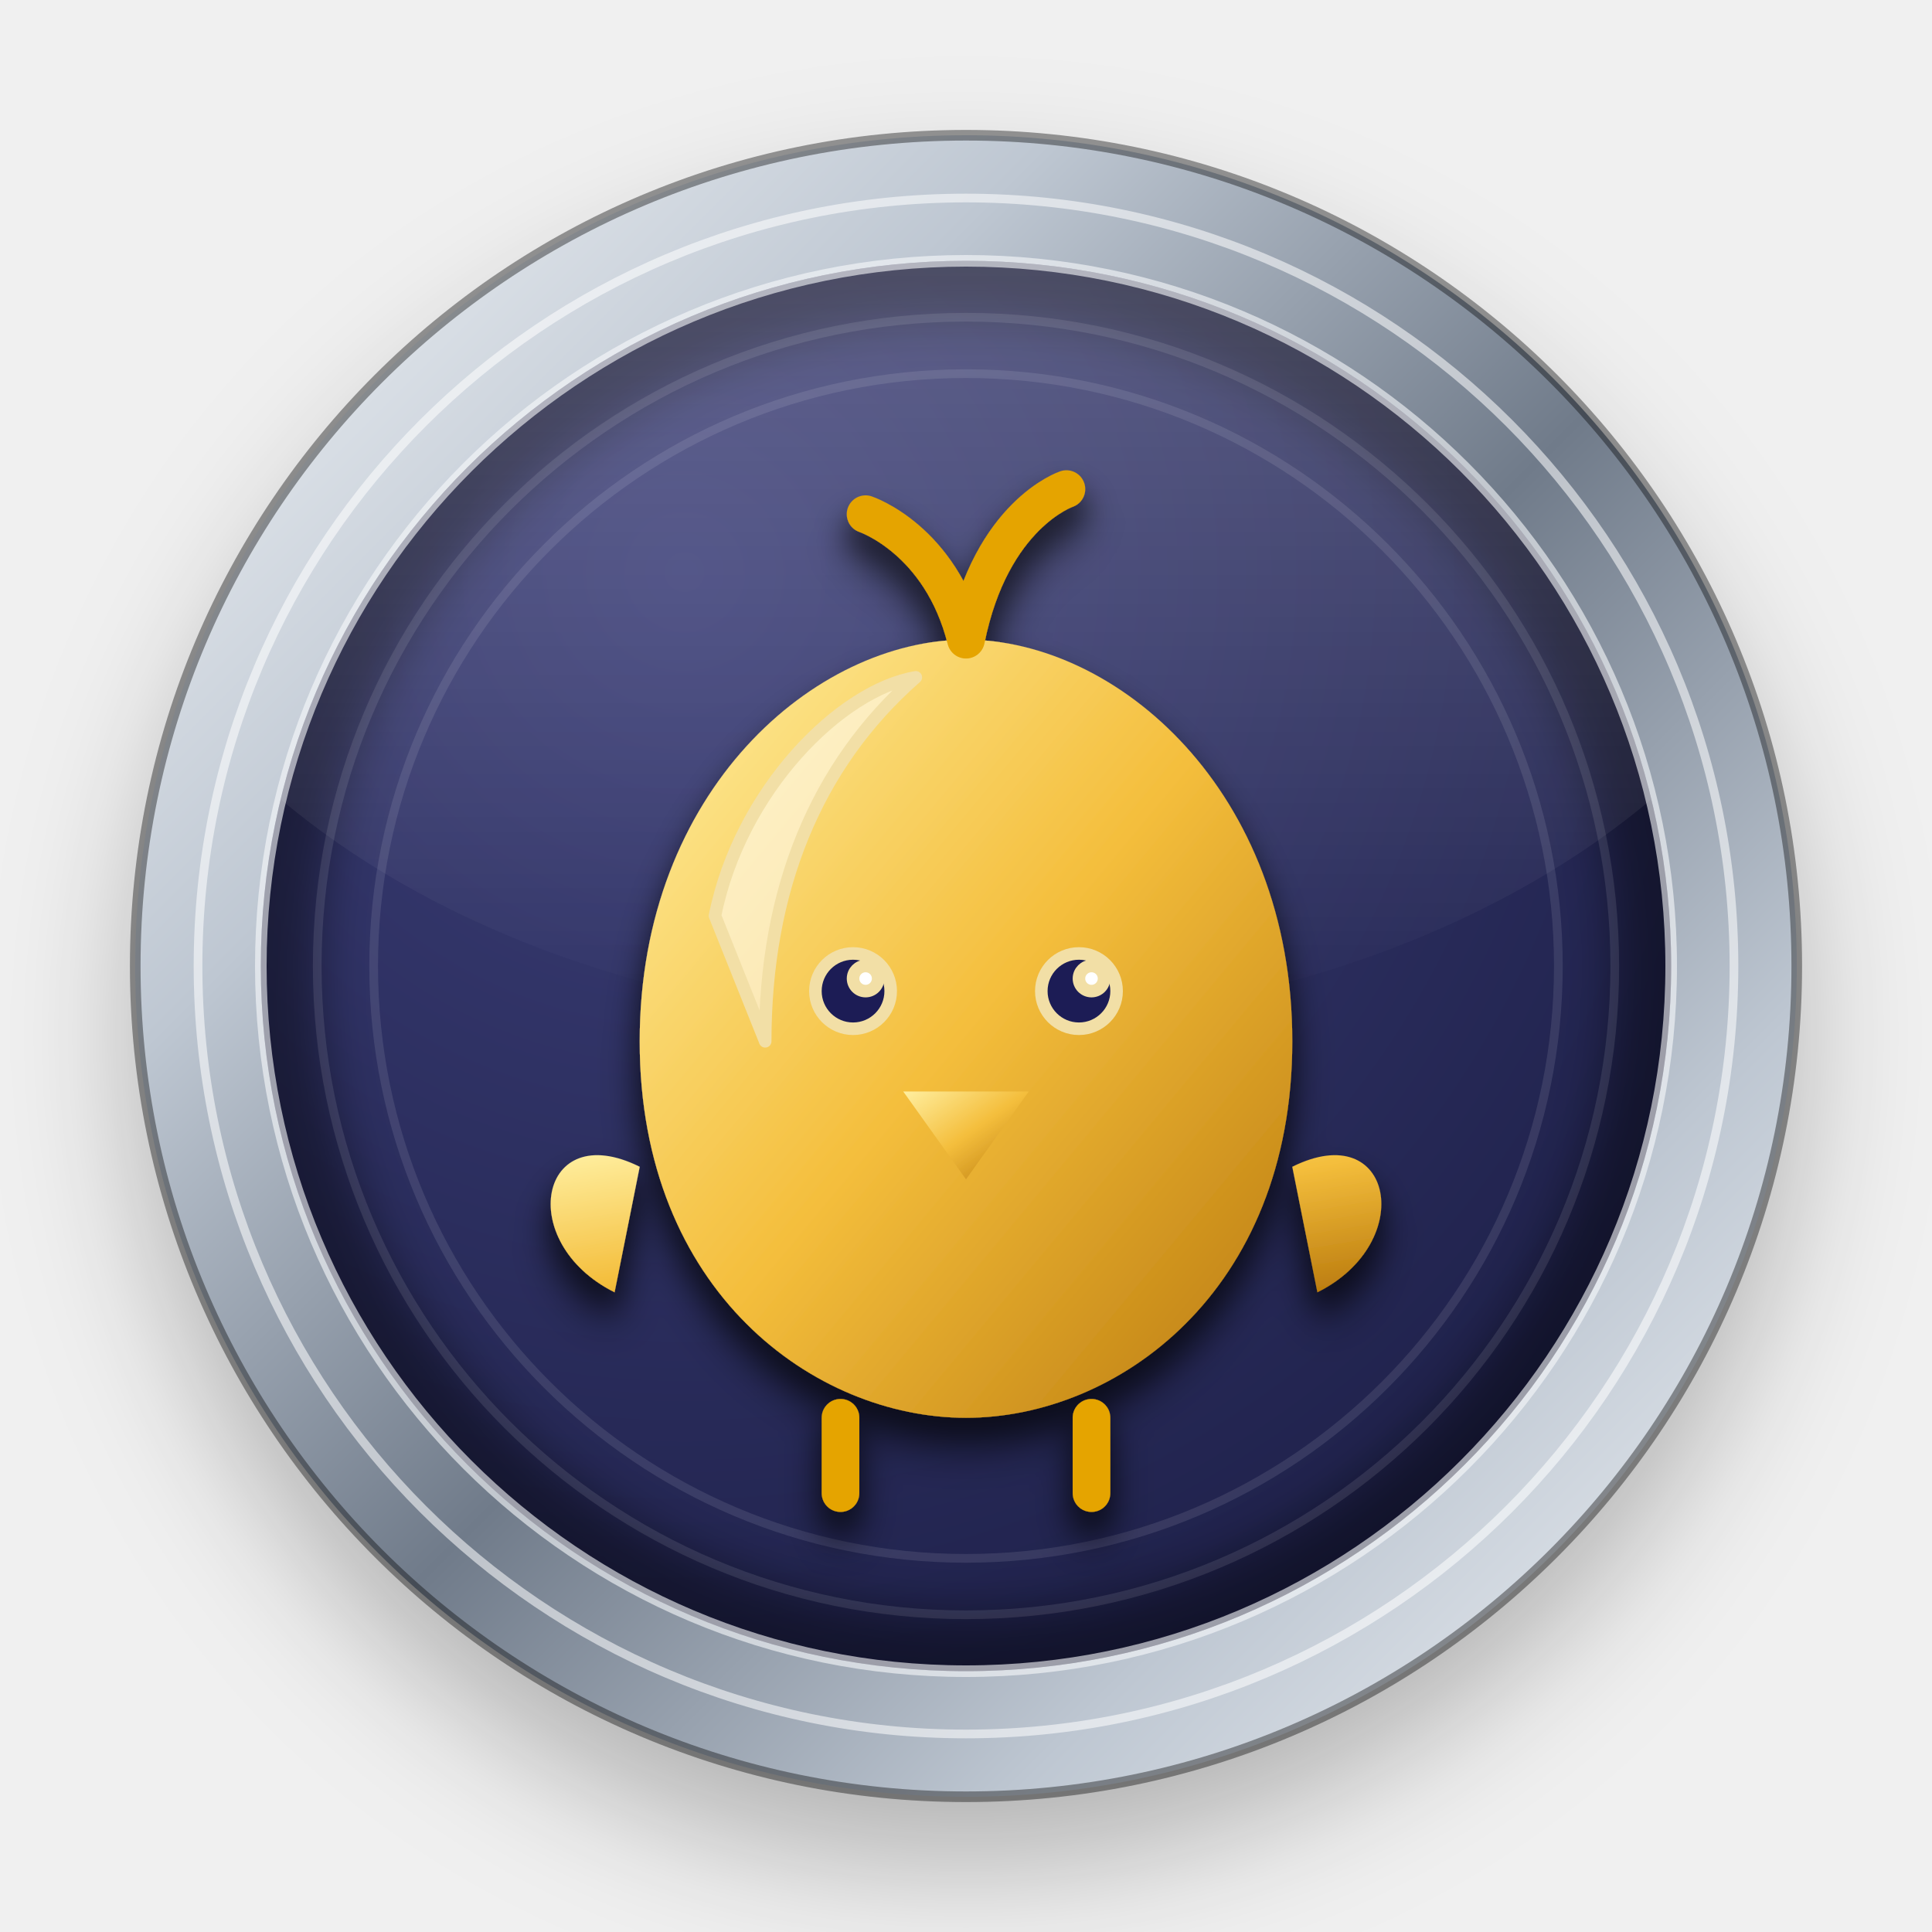
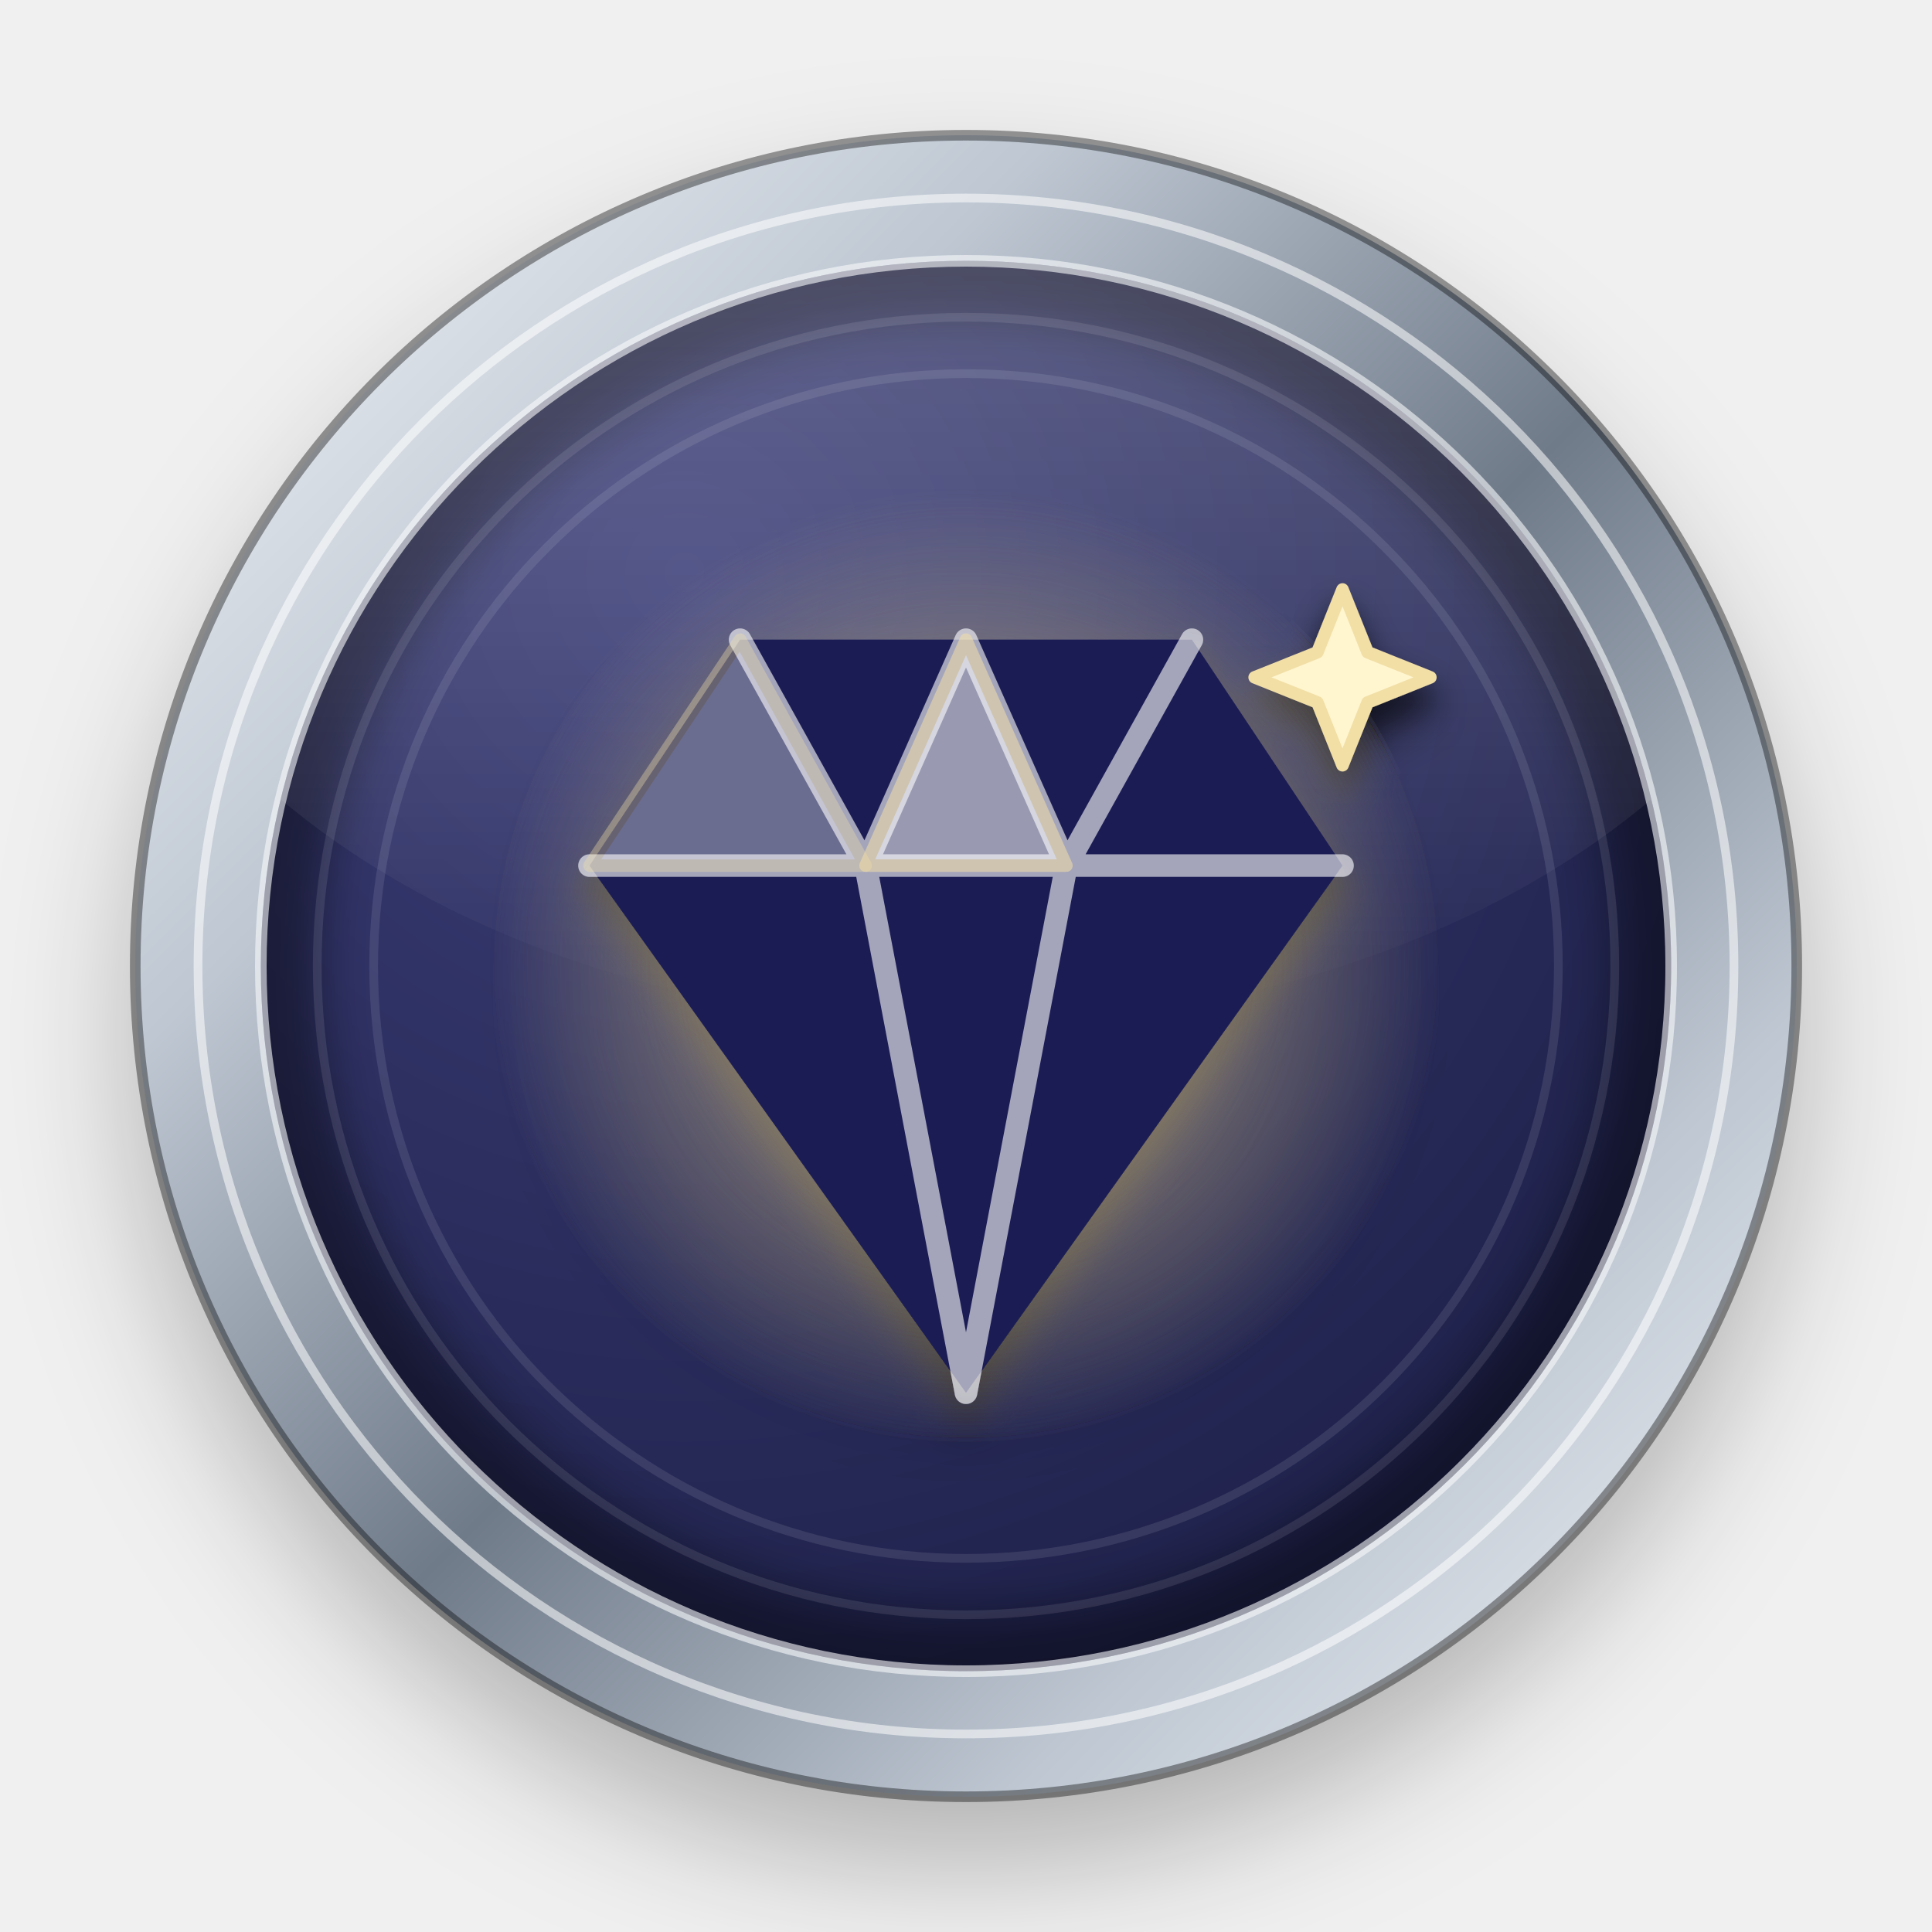
<svg xmlns="http://www.w3.org/2000/svg" viewBox="-100 -100 200 200" width="400" height="400">
  <defs>
    <filter id="blur8" x="-30%" y="-30%" width="160%" height="160%">
      <feGaussianBlur stdDeviation="7" />
    </filter>
    <filter id="blur3" x="-30%" y="-30%" width="160%" height="160%">
      <feGaussianBlur stdDeviation="2.6" />
    </filter>
    <filter id="emb" x="-20%" y="-20%" width="140%" height="140%">
      <feDropShadow dx="0" dy="1.6" stdDeviation="1.1" flood-color="#000" flood-opacity=".38" />
    </filter>
  </defs>
  <style>.mb42 .nf{fill:none} .mb42 .sf{fill:#F2DFA6;fill-opacity:.17} .mb42 .fl{fill:#F2DFA6;stroke:none} .mb42 .gl{fill:url(#b42g);stroke:none}</style>
  <defs>
    <radialGradient id="b42h" cx=".5" cy=".5" r=".5">
      <stop offset=".6" stop-color="#F3D58A" stop-opacity="0" />
      <stop offset=".82" stop-color="#F3D58A" stop-opacity=".95" />
      <stop offset="1" stop-color="#F3D58A" stop-opacity="0" />
    </radialGradient>
    <linearGradient id="b42r" x1="0" y1="0" x2="1" y2="1">
      <stop offset="0" stop-color="#F8FAFC" />
      <stop offset=".28" stop-color="#BEC7D2" />
      <stop offset=".52" stop-color="#707B8A" />
      <stop offset=".76" stop-color="#BEC7D2" />
      <stop offset="1" stop-color="#F8FAFC" />
    </linearGradient>
    <radialGradient id="b42p" cx=".3" cy=".22" r="1.15">
      <stop offset="0" stop-color="#3C3F78" />
      <stop offset="1" stop-color="#14163A" />
    </radialGradient>
    <radialGradient id="b42g" cx=".5" cy=".5" r=".5">
      <stop offset="0" stop-color="#E8D49A" stop-opacity=".95" />
      <stop offset="1" stop-color="#E8D49A" stop-opacity=".55" />
    </radialGradient>
    <linearGradient id="b42s" x1="0" y1="0" x2="0" y2="1">
      <stop offset="0" stop-color="#fff" stop-opacity=".34" />
      <stop offset="1" stop-color="#fff" stop-opacity="0" />
    </linearGradient>
    <clipPath id="b42c">
      <path d="M-73,0A73,73 0 1 0 73,0A73,73 0 1 0 -73,0Z" />
    </clipPath>
  </defs>
  <path d="M-86,0A86,86 0 1 0 86,0A86,86 0 1 0 -86,0Z" transform="translate(0 7)" fill="#000" opacity=".26" filter="url(#blur8)" />
  <path d="M-86,0A86,86 0 1 0 86,0A86,86 0 1 0 -86,0Z" fill="url(#b42r)" />
  <path d="M-86,0A86,86 0 1 0 86,0A86,86 0 1 0 -86,0Z" fill="none" stroke="#000" stroke-opacity=".38" stroke-width="1.1" />
  <path d="M-79.5,0A79.5,79.5 0 1 0 79.5,0A79.5,79.5 0 1 0 -79.5,0Z" fill="none" stroke="#fff" stroke-opacity=".55" stroke-width=".9" />
  <path d="M-73,0A73,73 0 1 0 73,0A73,73 0 1 0 -73,0Z" fill="url(#b42p)" />
  <g clip-path="url(#b42c)">
    <path d="M-73,0A73,73 0 1 0 73,0A73,73 0 1 0 -73,0Z" fill="none" stroke="#000" stroke-opacity=".42" stroke-width="12" filter="url(#blur3)" />
    <path d="M-67.16,0A67.16,67.16 0 1 0 67.16,0A67.16,67.16 0 1 0 -67.16,0Z" fill="none" stroke="#fff" stroke-opacity=".10" stroke-width=".9" />
    <path d="M-61.32,0A61.32,61.32 0 1 0 61.32,0A61.32,61.32 0 1 0 -61.32,0Z" fill="none" stroke="#fff" stroke-opacity=".10" stroke-width=".9" />
    <ellipse cx="0" cy="-58" rx="92" ry="64" fill="url(#b42s)" />
  </g>
  <path d="M-73,0A73,73 0 1 0 73,0A73,73 0 1 0 -73,0Z" fill="none" stroke="#F8FAFC" stroke-opacity=".6" stroke-width="1.2" />
  <g filter="url(#emb)" fill="none" stroke="#F2DFA6" stroke-linecap="round" stroke-linejoin="round" class="mb42" transform="scale(1.16)">
    <defs>
      <linearGradient id="iGold" x1="0" y1="0" x2="1" y2="1">
        <stop offset="0" stop-color="#FFF3B0" />
        <stop offset=".45" stop-color="#F6C443" />
        <stop offset="1" stop-color="#B97C0A" />
      </linearGradient>
      <linearGradient id="iFire" x1="0" y1="0" x2="0" y2="1">
        <stop offset="0" stop-color="#FFE27A" />
        <stop offset=".5" stop-color="#FF9A2E" />
        <stop offset="1" stop-color="#E8481A" />
      </linearGradient>
      <linearGradient id="iFire2" x1="0" y1="0" x2="0" y2="1">
        <stop offset="0" stop-color="#FFFBE0" />
        <stop offset="1" stop-color="#FFC24A" />
      </linearGradient>
      <linearGradient id="iWax" x1="0" y1="0" x2="1" y2="0">
        <stop offset="0" stop-color="#F3E7CF" />
        <stop offset=".5" stop-color="#FFFDF4" />
        <stop offset="1" stop-color="#D9C7A3" />
      </linearGradient>
      <linearGradient id="iWood" x1="0" y1="0" x2="0" y2="1">
        <stop offset="0" stop-color="#C98A52" />
        <stop offset="1" stop-color="#7A4A26" />
      </linearGradient>
      <linearGradient id="iGlass" x1="0" y1="0" x2="1" y2="1">
        <stop offset="0" stop-color="#FFF6D6" stop-opacity=".95" />
        <stop offset="1" stop-color="#FFC15A" stop-opacity=".55" />
      </linearGradient>
      <linearGradient id="iSteel" x1="0" y1="0" x2="1" y2="1">
        <stop offset="0" stop-color="#FFFFFF" />
        <stop offset="1" stop-color="#A9B6CC" />
      </linearGradient>
      <linearGradient id="iPaper" x1="0" y1="0" x2="1" y2="1">
        <stop offset="0" stop-color="#FFFFFF" />
        <stop offset="1" stop-color="#DDE3F2" />
      </linearGradient>
      <linearGradient id="iRed" x1="0" y1="0" x2="0" y2="1">
        <stop offset="0" stop-color="#FF7B6B" />
        <stop offset="1" stop-color="#C2352B" />
      </linearGradient>
      <linearGradient id="iBlue" x1="0" y1="0" x2="1" y2="1">
        <stop offset="0" stop-color="#8FD3FF" />
        <stop offset="1" stop-color="#2F6FD0" />
      </linearGradient>
      <linearGradient id="iBrown" x1="0" y1="0" x2="0" y2="1">
        <stop offset="0" stop-color="#B07A4C" />
        <stop offset="1" stop-color="#6B4126" />
      </linearGradient>
      <radialGradient id="iGlow">
        <stop offset="0" stop-color="#FFE9A8" stop-opacity=".85" />
        <stop offset="1" stop-color="#FFE9A8" stop-opacity="0" />
      </radialGradient>
      <linearGradient id="iSand" x1="0" y1="0" x2="0" y2="1">
        <stop offset="0" stop-color="#FFE29A" />
        <stop offset="1" stop-color="#E0A33A" />
      </linearGradient>
    </defs>
    <defs>
      <linearGradient id="cham" x1="0" y1="0" x2="1" y2="1">
        <stop offset="0" stop-color="#FFFBEF" />
        <stop offset=".55" stop-color="#F1DDB0" />
        <stop offset="1" stop-color="#C9A765" />
      </linearGradient>
      <linearGradient id="gld" x1="0" y1="0" x2="1" y2="1">
        <stop offset="0" stop-color="#FFEFA0" />
        <stop offset=".5" stop-color="#F4BE3C" />
        <stop offset="1" stop-color="#B8780C" />
      </linearGradient>
      <radialGradient id="glw">
        <stop offset="0" stop-color="#FFE9A8" stop-opacity=".5" />
        <stop offset="1" stop-color="#FFE9A8" stop-opacity="0" />
      </radialGradient>
      <filter id="bev" x="-25%" y="-25%" width="150%" height="150%">
        <feGaussianBlur in="SourceAlpha" stdDeviation="1.7" result="b" />
        <feSpecularLighting in="b" surfaceScale="3.2" specularConstant="1" specularExponent="18" lighting-color="#ffffff" result="s">
          <fePointLight x="-30" y="-70" z="80" />
        </feSpecularLighting>
        <feComposite in="s" in2="SourceAlpha" operator="in" result="s2" />
        <feComposite in="SourceGraphic" in2="s2" operator="arithmetic" k1="0" k2="1" k3=".9" k4="0" result="m" />
        <feDropShadow in="m" dx="0" dy="2.2" stdDeviation="1.6" flood-color="#000" flood-opacity=".5" />
      </filter>
    </defs>
    <g filter="url(#bev)">
      <g transform="scale(1.12)">
-         <path d="M-26,6 C-26,-14 -12,-26 0,-26 C12,-26 26,-14 26,6 C26,26 12,36 0,36 C-12,36 -26,26 -26,6Z" fill="url(#gld)" stroke="#1C1E55" stroke-opacity="0" stroke-width="1.6" stroke-linejoin="round" />
-         <path d="M0,-26 C-2,-34 -8,-36 -8,-36 M0,-26 C2,-36 8,-38 8,-38" stroke="#E5A400" stroke-width="3" fill="none" stroke-linecap="round" />
-         <circle cx="-9" cy="2" r="3" fill="#1C1E55" />
-         <circle cx="9" cy="2" r="3" fill="#1C1E55" />
-         <circle cx="-8" cy="1" r="1" fill="#fff" />
-         <circle cx="10" cy="1" r="1" fill="#fff" />
-         <path d="M-5,10 H5 L0,17Z" fill="url(#gld)" stroke="#1C1E55" stroke-opacity="0" stroke-width="1.6" stroke-linejoin="round" />
-         <path d="M-26,16 C-34,12 -36,22 -28,26Z M26,16 C34,12 36,22 28,26Z" fill="url(#gld)" stroke="#1C1E55" stroke-opacity="0" stroke-width="1.6" stroke-linejoin="round" />
-         <path d="M-10,36 V42 M10,36 V42" stroke="#E5A400" stroke-width="3" stroke-linecap="round" />
-         <path d="M-20,-4 C-18,-14 -10,-22 -4,-23 C-12,-16 -16,-6 -16,6Z" fill="#fff" fill-opacity="0.55" />
+         <circle r="38" fill="url(#glw)" stroke="none" />
+         <path d="M-30,-8 L-18,-26 H18 L30,-8 L0,34Z" fill="#1C1E55" stroke="#1C1E55" stroke-opacity="0" stroke-width="1.6" stroke-linejoin="round" />
+         <path d="M-30,-8 H30 M-18,-26 L-8,-8 L0,34 M18,-26 L8,-8 L0,34 M-8,-8 L0,-26 L8,-8" stroke="#fff" stroke-opacity=".6" stroke-width="1.8" fill="none" stroke-linejoin="round" />
+         <path d="M-18,-26 L-8,-8 L-30,-8Z" fill="#fff" opacity=".35" />
+         <path d="M0,-26 L8,-8 H-8Z" fill="#fff" opacity=".55" />
+         <path d="M30,-30 l2,5 l5,2 l-5,2 l-2,5 l-2,-5 l-5,-2 l5,-2z" fill="#FFF6D0" />
      </g>
    </g>
  </g>
</svg>
